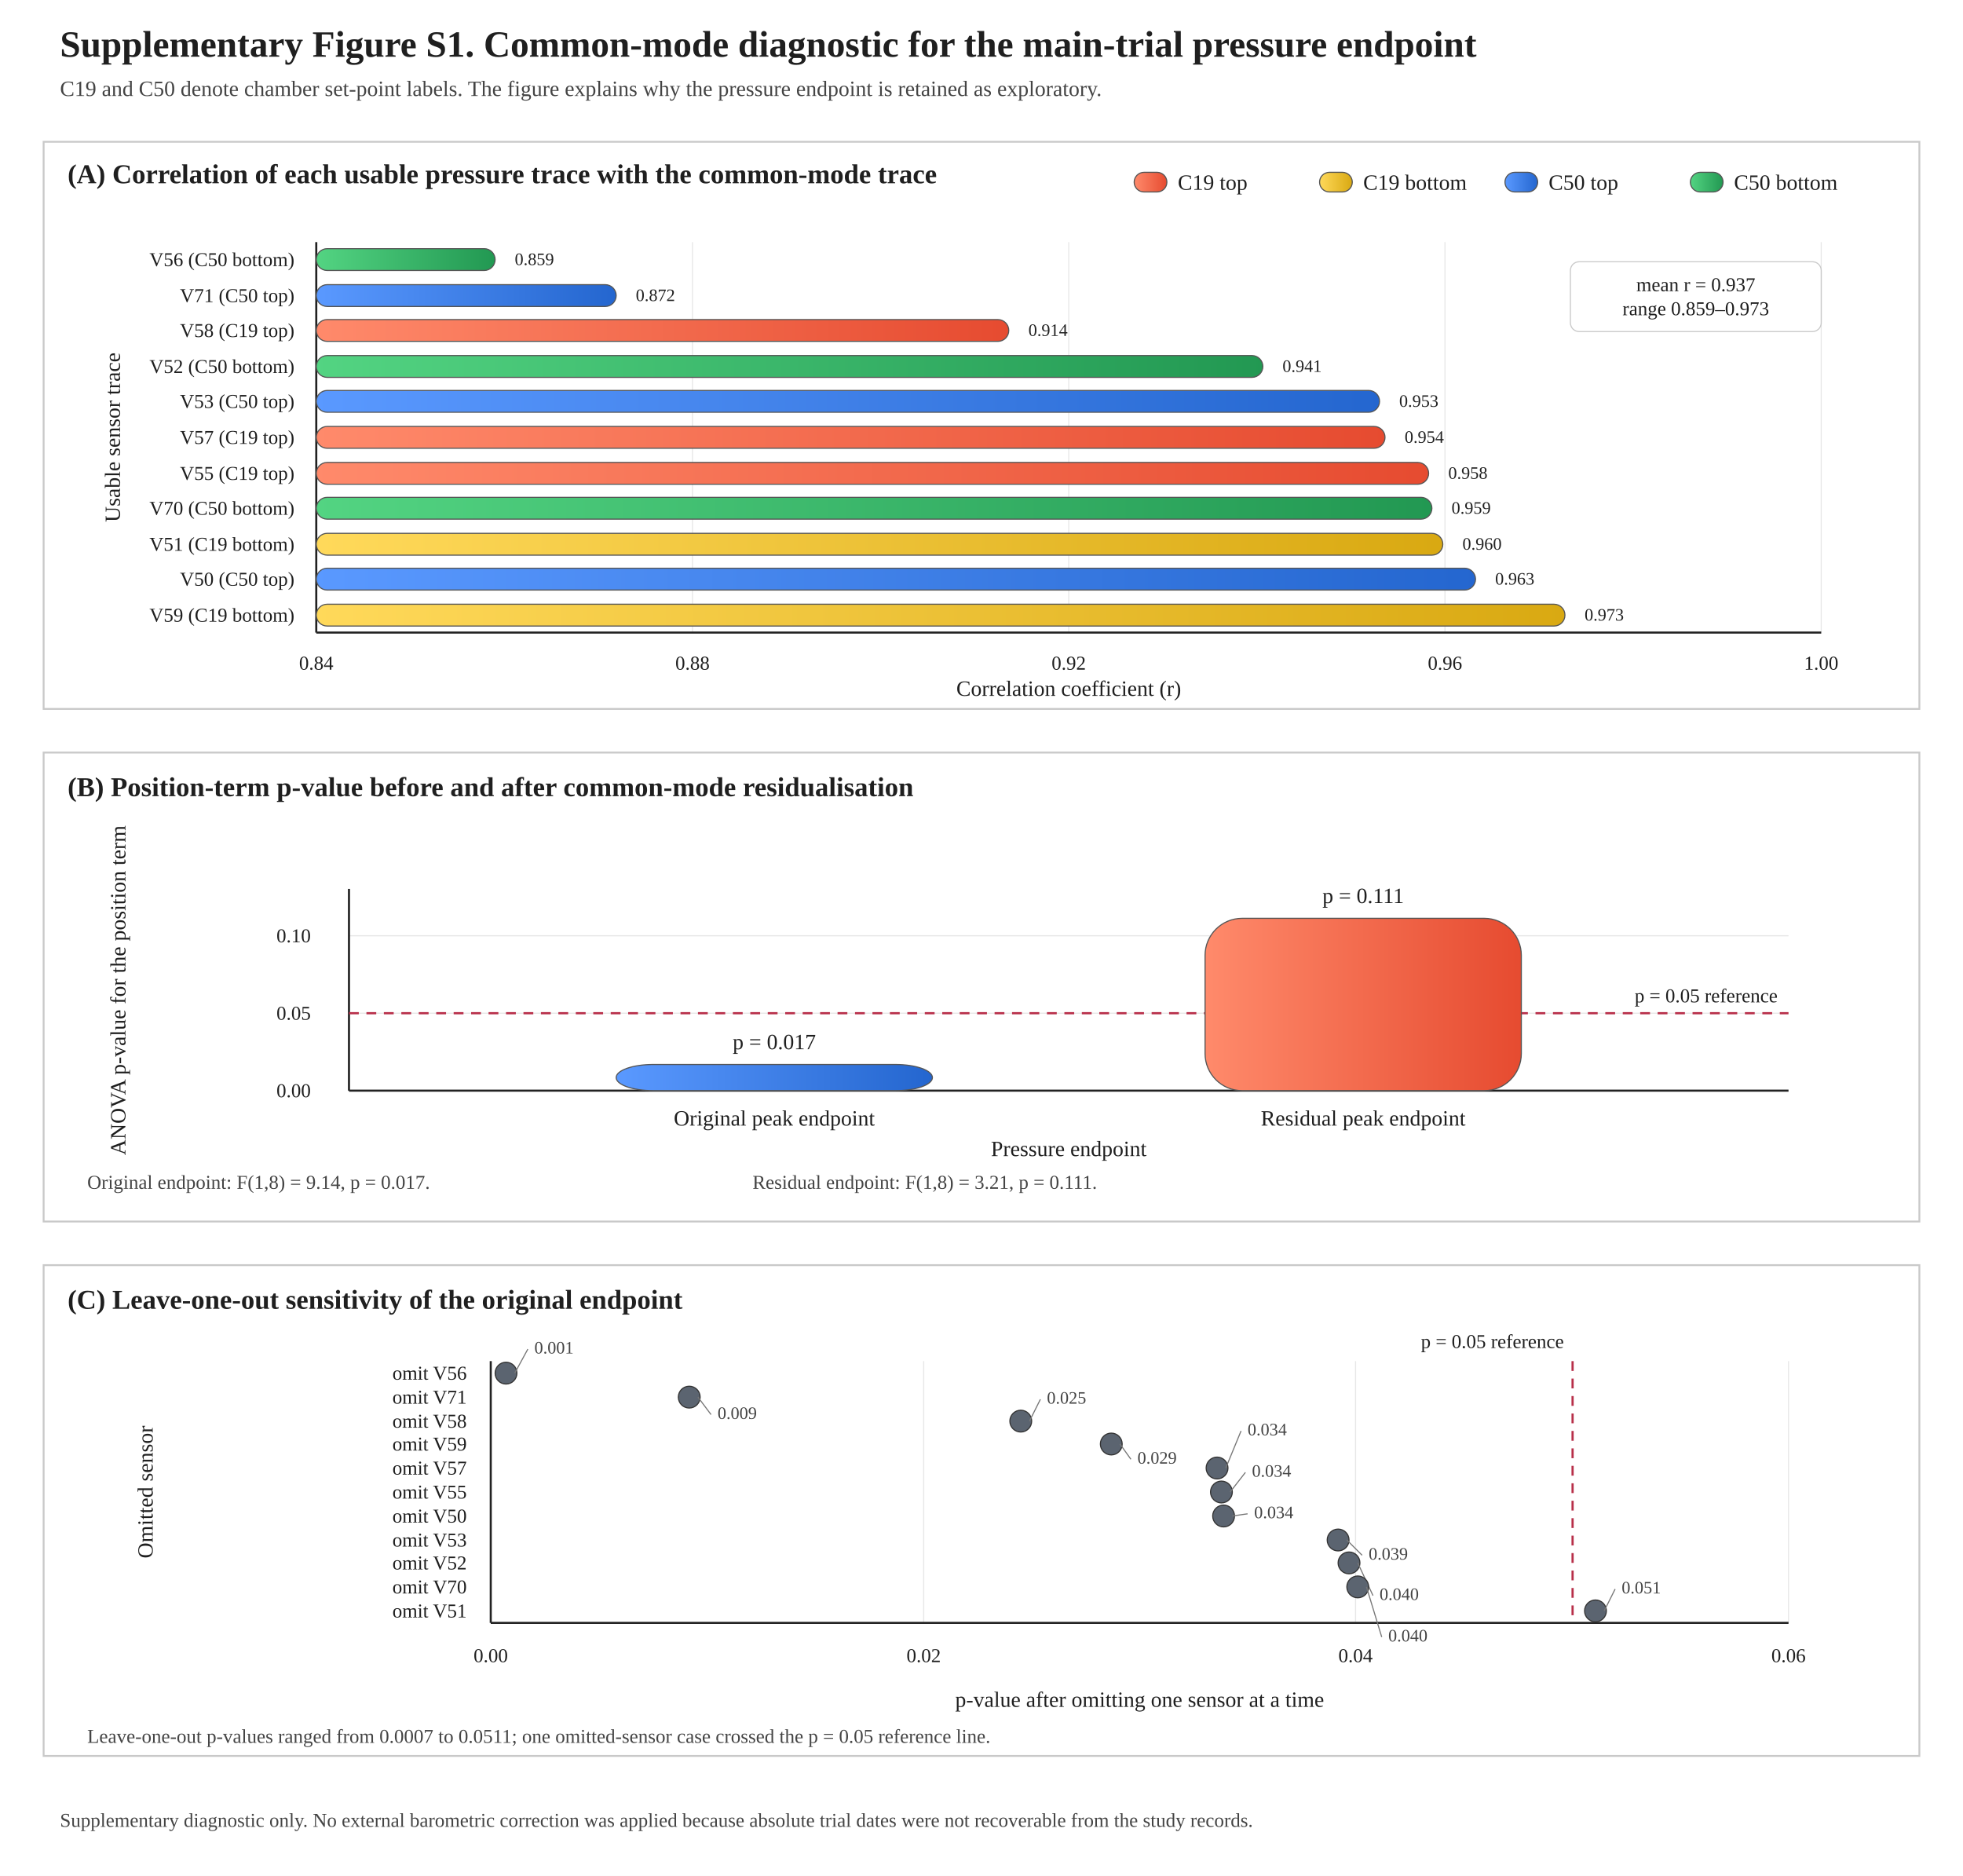
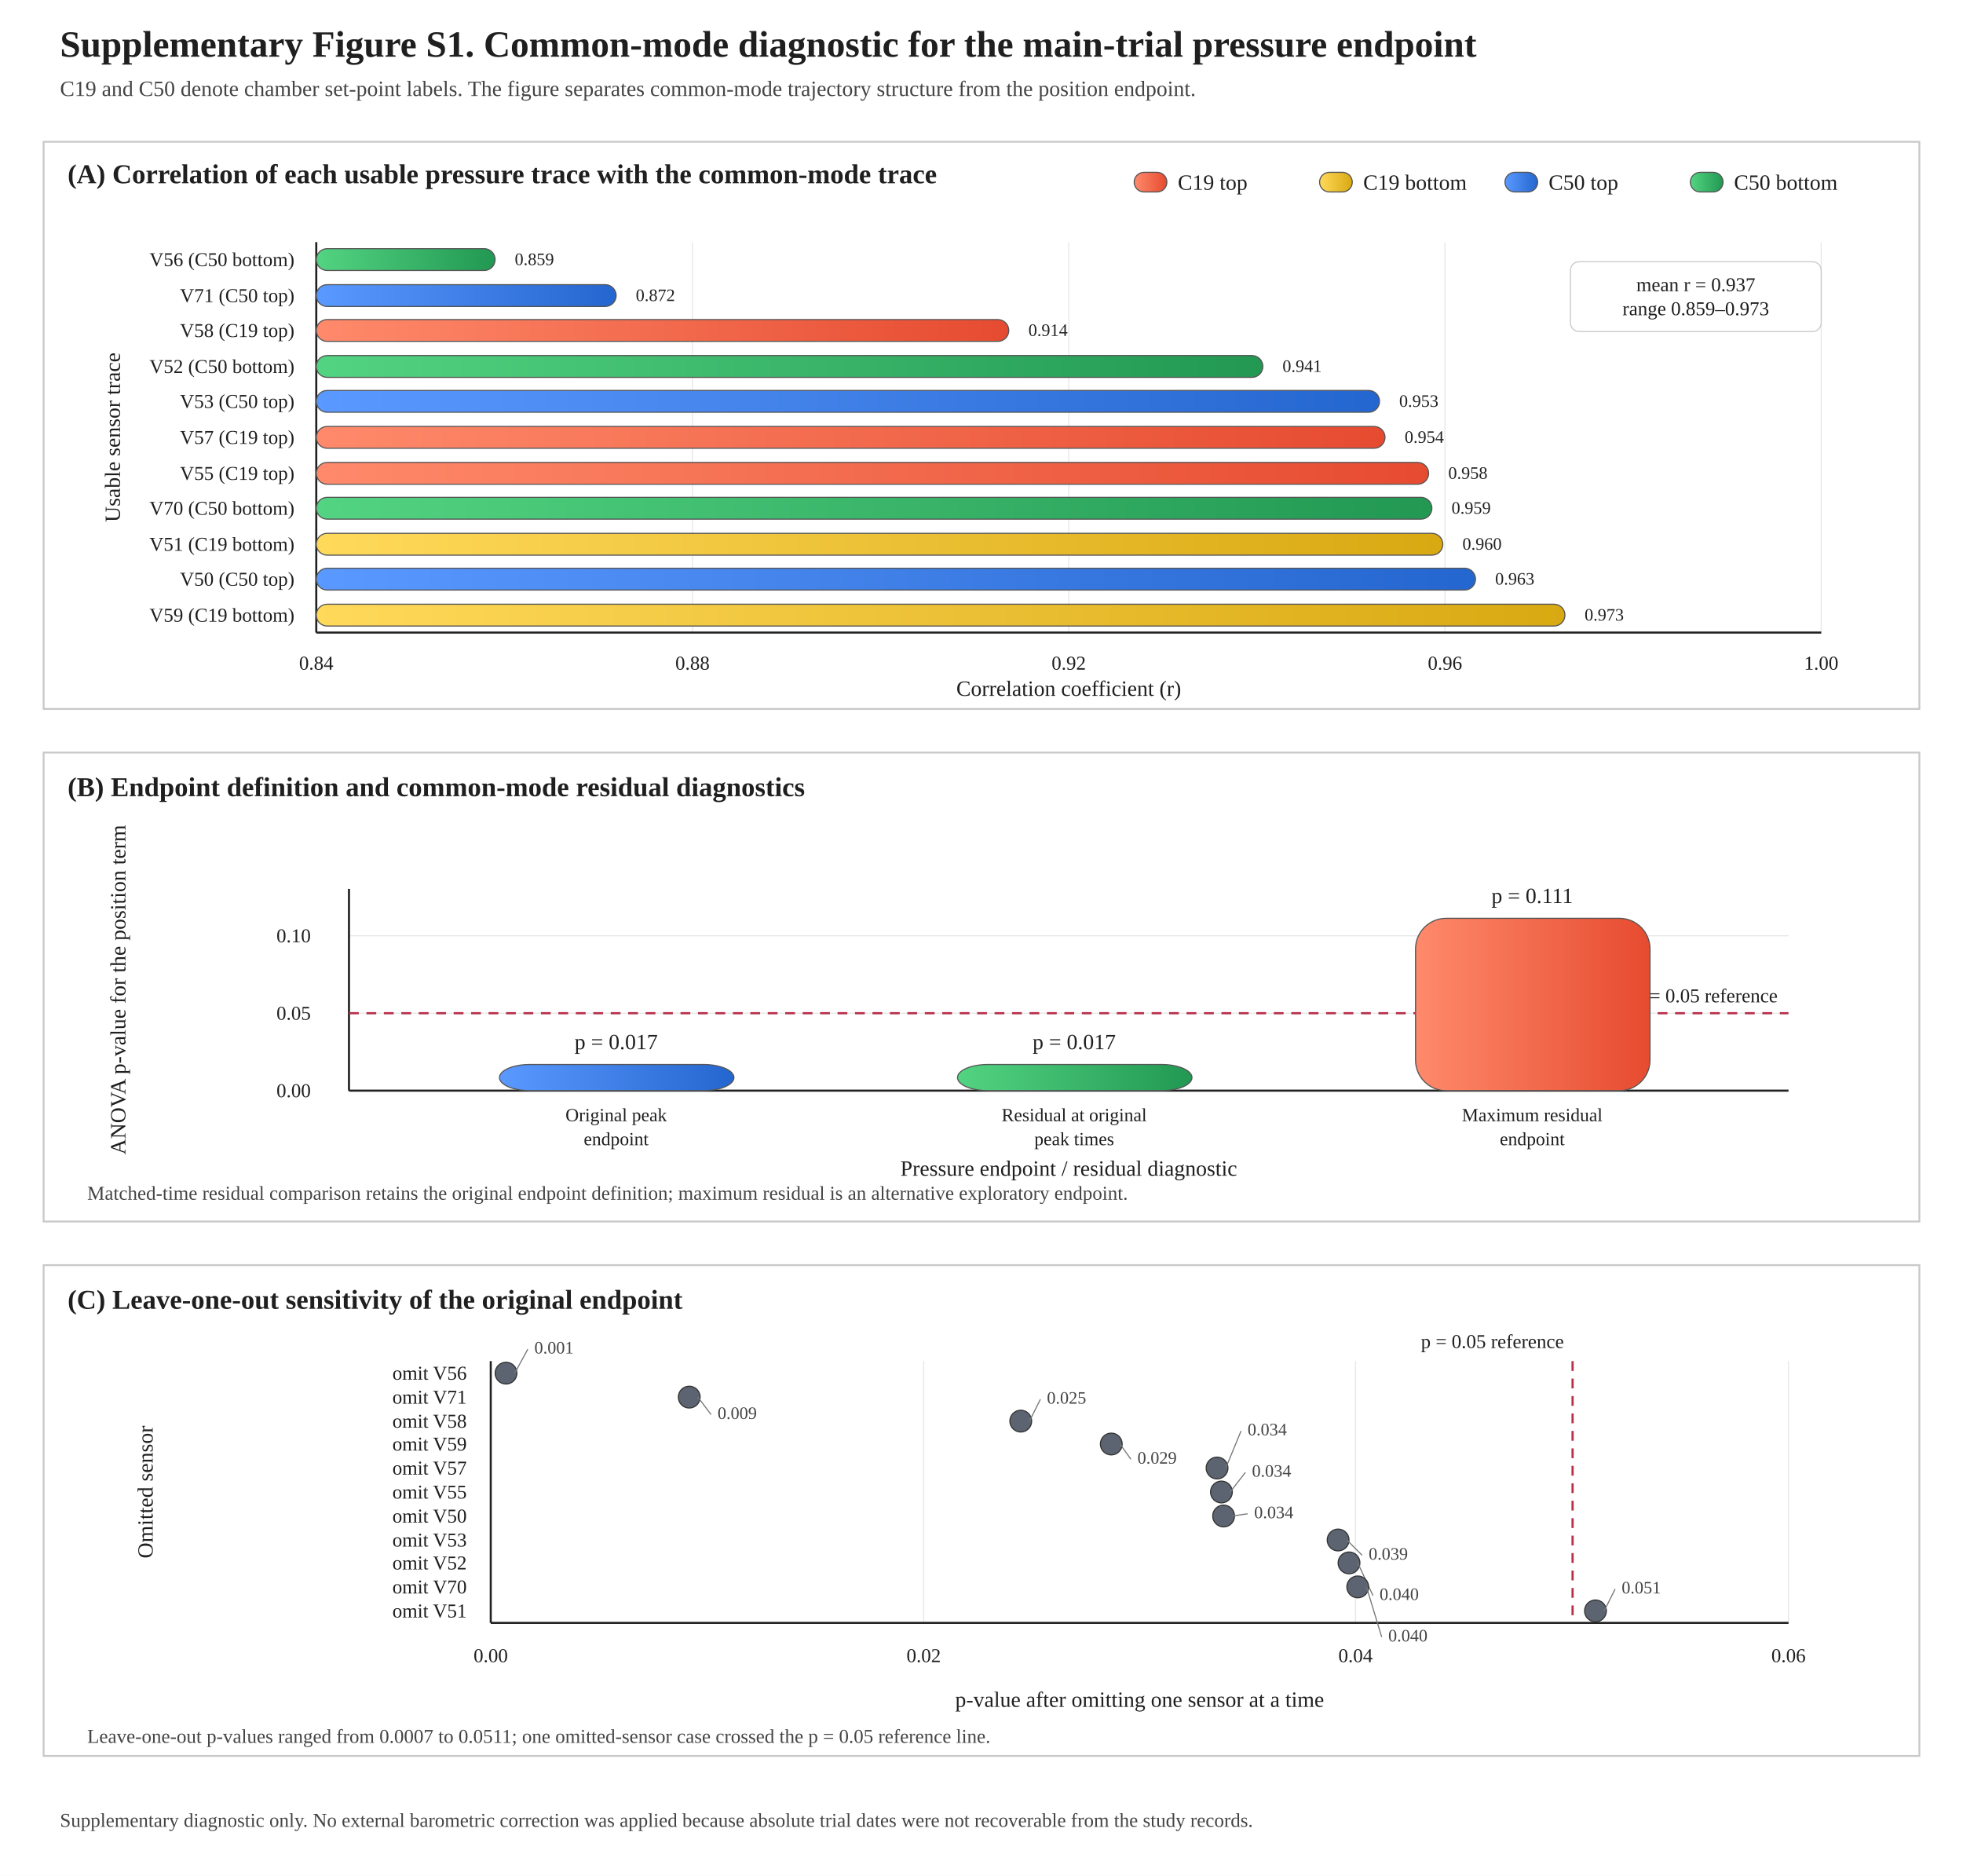
<svg xmlns="http://www.w3.org/2000/svg" width="1800" height="1720" viewBox="0 0 1800 1720">
  <defs>
    <linearGradient id="r" x1="0" x2="1">
      <stop offset="0%" stop-color="#ff8a6b" />
      <stop offset="100%" stop-color="#e64b30" />
    </linearGradient>
    <linearGradient id="y" x1="0" x2="1">
      <stop offset="0%" stop-color="#ffd95a" />
      <stop offset="100%" stop-color="#d9a912" />
    </linearGradient>
    <linearGradient id="bl" x1="0" x2="1">
      <stop offset="0%" stop-color="#5a99ff" />
      <stop offset="100%" stop-color="#2466cf" />
    </linearGradient>
    <linearGradient id="g" x1="0" x2="1">
      <stop offset="0%" stop-color="#53d482" />
      <stop offset="100%" stop-color="#229852" />
    </linearGradient>
+     <linearGradient id="purple" x1="0" x2="1">
+       <stop offset="0%" stop-color="#c89cff" />
+       <stop offset="100%" stop-color="#7c4dcc" />
+     </linearGradient>
  </defs>
  <rect width="1800" height="1720" fill="white" />
-   <style>text{font-family:'Times New Roman',Times,serif;fill:#1f1f1f}.title{font-size:34px;font-weight:bold}.sub{font-size:20px;fill:#444}.panel{font-size:25px;font-weight:bold}.lab{font-size:20px}.tick{font-size:18px}.note{font-size:18px;fill:#444}.ptval{font-size:16px;fill:#444}.barval{font-size:16px;fill:#222}.box{fill:white;stroke:#c9c9c9;stroke-width:1.7}.axis{stroke:#222;stroke-width:1.9}.grid{stroke:#e7e7e7;stroke-width:1}.ref{stroke:#b82f49;stroke-width:2;stroke-dasharray:9 7}.leader{stroke:#777;stroke-width:1}</style>
+   <style>text{font-family:'Times New Roman',Times,serif;fill:#1f1f1f}.title{font-size:34px;font-weight:bold}.sub{font-size:20px;fill:#444}.panel{font-size:25px;font-weight:bold}.lab{font-size:20px}.smalllab{font-size:17px}.tick{font-size:18px}.note{font-size:18px;fill:#444}.ptval{font-size:16px;fill:#444}.barval{font-size:16px;fill:#222}.box{fill:white;stroke:#c9c9c9;stroke-width:1.7}.axis{stroke:#222;stroke-width:1.9}.grid{stroke:#e7e7e7;stroke-width:1}.ref{stroke:#b82f49;stroke-width:2;stroke-dasharray:9 7}.leader{stroke:#777;stroke-width:1}</style>
  <text x="55" y="52" class="title">Supplementary Figure S1. Common-mode diagnostic for the main-trial pressure endpoint</text>
-   <text x="55" y="88" class="sub">C19 and C50 denote chamber set-point labels. The figure explains why the pressure endpoint is retained as exploratory.</text>
+   <text x="55" y="88" class="sub">C19 and C50 denote chamber set-point labels. The figure separates common-mode trajectory structure from the position endpoint.</text>
  <rect x="40" y="130" width="1720" height="520" class="box" />
  <rect x="40" y="690" width="1720" height="430" class="box" />
  <rect x="40" y="1160" width="1720" height="450" class="box" />
  <text x="62" y="168" class="panel">(A) Correlation of each usable pressure trace with the common-mode trace</text>
  <rect x="1040" y="158" width="30" height="18" rx="9" fill="url(#r)" stroke="#555" />
  <text x="1080" y="174" class="lab">C19 top</text>
  <rect x="1210" y="158" width="30" height="18" rx="9" fill="url(#y)" stroke="#555" />
  <text x="1250" y="174" class="lab">C19 bottom</text>
  <rect x="1380" y="158" width="30" height="18" rx="9" fill="url(#bl)" stroke="#555" />
  <text x="1420" y="174" class="lab">C50 top</text>
  <rect x="1550" y="158" width="30" height="18" rx="9" fill="url(#g)" stroke="#555" />
  <text x="1590" y="174" class="lab">C50 bottom</text>
  <line x1="290" y1="222" x2="290" y2="580" class="grid" />
  <text x="290" y="614" text-anchor="middle" class="tick">0.84</text>
  <line x1="635" y1="222" x2="635" y2="580" class="grid" />
  <text x="635" y="614" text-anchor="middle" class="tick">0.88</text>
  <line x1="980" y1="222" x2="980" y2="580" class="grid" />
  <text x="980" y="614" text-anchor="middle" class="tick">0.92</text>
  <line x1="1325" y1="222" x2="1325" y2="580" class="grid" />
  <text x="1325" y="614" text-anchor="middle" class="tick">0.96</text>
  <line x1="1670" y1="222" x2="1670" y2="580" class="grid" />
  <text x="1670" y="614" text-anchor="middle" class="tick">1.00</text>
  <line x1="290" y1="580" x2="1670" y2="580" class="axis" />
  <line x1="290" y1="222" x2="290" y2="580" class="axis" />
-   <text x="980" y="638" text-anchor="middle" class="lab">Correlation coefficient (r)</text>
-   <text x="110" y="401" transform="rotate(-90 110 401)" text-anchor="middle" class="lab">Usable sensor trace</text>
+   <text x="980.0" y="638" text-anchor="middle" class="lab">Correlation coefficient (r)</text>
+   <text x="110" y="401.0" transform="rotate(-90 110 401.0)" text-anchor="middle" class="lab">Usable sensor trace</text>
  <text x="270" y="244" text-anchor="end" class="tick">V56 (C50 bottom)</text>
  <rect x="290" y="228" width="164" height="20" rx="10" fill="url(#g)" stroke="#555" />
  <text x="472" y="243" text-anchor="start" class="barval">0.859</text>
  <text x="270" y="277" text-anchor="end" class="tick">V71 (C50 top)</text>
  <rect x="290" y="261" width="275" height="20" rx="10" fill="url(#bl)" stroke="#555" />
  <text x="583" y="276" text-anchor="start" class="barval">0.872</text>
  <text x="270" y="309" text-anchor="end" class="tick">V58 (C19 top)</text>
  <rect x="290" y="293" width="635" height="20" rx="10" fill="url(#r)" stroke="#555" />
  <text x="943" y="308" text-anchor="start" class="barval">0.914</text>
  <text x="270" y="342" text-anchor="end" class="tick">V52 (C50 bottom)</text>
  <rect x="290" y="326" width="868" height="20" rx="10" fill="url(#g)" stroke="#555" />
  <text x="1176" y="341" text-anchor="start" class="barval">0.941</text>
  <text x="270" y="374" text-anchor="end" class="tick">V53 (C50 top)</text>
  <rect x="290" y="358" width="975" height="20" rx="10" fill="url(#bl)" stroke="#555" />
  <text x="1283" y="373" text-anchor="start" class="barval">0.953</text>
  <text x="270" y="407" text-anchor="end" class="tick">V57 (C19 top)</text>
  <rect x="290" y="391" width="980" height="20" rx="10" fill="url(#r)" stroke="#555" />
  <text x="1288" y="406" text-anchor="start" class="barval">0.954</text>
  <text x="270" y="440" text-anchor="end" class="tick">V55 (C19 top)</text>
  <rect x="290" y="424" width="1020" height="20" rx="10" fill="url(#r)" stroke="#555" />
  <text x="1328" y="439" text-anchor="start" class="barval">0.958</text>
  <text x="270" y="472" text-anchor="end" class="tick">V70 (C50 bottom)</text>
  <rect x="290" y="456" width="1023" height="20" rx="10" fill="url(#g)" stroke="#555" />
  <text x="1331" y="471" text-anchor="start" class="barval">0.959</text>
  <text x="270" y="505" text-anchor="end" class="tick">V51 (C19 bottom)</text>
  <rect x="290" y="489" width="1033" height="20" rx="10" fill="url(#y)" stroke="#555" />
  <text x="1341" y="504" text-anchor="start" class="barval">0.960</text>
  <text x="270" y="537" text-anchor="end" class="tick">V50 (C50 top)</text>
  <rect x="290" y="521" width="1063" height="20" rx="10" fill="url(#bl)" stroke="#555" />
  <text x="1371" y="536" text-anchor="start" class="barval">0.963</text>
  <text x="270" y="570" text-anchor="end" class="tick">V59 (C19 bottom)</text>
  <rect x="290" y="554" width="1145" height="20" rx="10" fill="url(#y)" stroke="#555" />
  <text x="1453" y="569" text-anchor="start" class="barval">0.973</text>
  <rect x="1440" y="240" width="230" height="64" rx="8" fill="white" stroke="#c9c9c9" />
  <text x="1555" y="267" text-anchor="middle" class="tick">mean r = 0.937</text>
  <text x="1555" y="289" text-anchor="middle" class="tick">range 0.859–0.973</text>
-   <text x="62" y="730" class="panel">(B) Position-term p-value before and after common-mode residualisation</text>
+   <text x="62" y="730" class="panel">(B) Endpoint definition and common-mode residual diagnostics</text>
  <line x1="320" y1="1000" x2="1640" y2="1000" class="grid" />
  <text x="285" y="1006" text-anchor="end" class="tick">0.00</text>
  <line x1="320" y1="929" x2="1640" y2="929" class="grid" />
  <text x="285" y="935" text-anchor="end" class="tick">0.05</text>
  <line x1="320" y1="858" x2="1640" y2="858" class="grid" />
  <text x="285" y="864" text-anchor="end" class="tick">0.10</text>
  <line x1="320" y1="815" x2="320" y2="1000" class="axis" />
  <line x1="320" y1="1000" x2="1640" y2="1000" class="axis" />
  <line x1="320" y1="929" x2="1640" y2="929" class="ref" />
  <text x="1630" y="919" text-anchor="end" class="tick" fill="#b82f49">p = 0.05 reference</text>
-   <text x="980" y="1060" text-anchor="middle" class="lab">Pressure endpoint</text>
-   <text x="115" y="908" transform="rotate(-90 115 908)" text-anchor="middle" class="lab">ANOVA p-value for the position term</text>
-   <rect x="565" y="976" width="290" height="24" rx="34" fill="url(#bl)" stroke="#555" />
-   <text x="710" y="962" text-anchor="middle" class="lab">p = 0.017</text>
-   <text x="710" y="1032" text-anchor="middle" class="lab">Original peak endpoint</text>
-   <rect x="1105" y="842" width="290" height="158" rx="34" fill="url(#r)" stroke="#555" />
-   <text x="1250" y="828" text-anchor="middle" class="lab">p = 0.111</text>
-   <text x="1250" y="1032" text-anchor="middle" class="lab">Residual peak endpoint</text>
-   <text x="80" y="1090" class="note">Original endpoint: F(1,8) = 9.14, p = 0.017.</text>
-   <text x="690" y="1090" class="note">Residual endpoint: F(1,8) = 3.21, p = 0.111.</text>
+   <text x="980.0" y="1078" text-anchor="middle" class="lab">Pressure endpoint / residual diagnostic</text>
+   <text x="115" y="907.5" transform="rotate(-90 115 907.5)" text-anchor="middle" class="lab">ANOVA p-value for the position term</text>
+   <rect x="458" y="976" width="215" height="24" rx="28" fill="url(#bl)" stroke="#555" />
+   <text x="565" y="962" text-anchor="middle" class="lab">p = 0.017</text>
+   <text x="565" y="1028" text-anchor="middle" class="smalllab">Original peak</text>
+   <text x="565" y="1050" text-anchor="middle" class="smalllab">endpoint</text>
+   <rect x="878" y="976" width="215" height="24" rx="28" fill="url(#g)" stroke="#555" />
+   <text x="985" y="962" text-anchor="middle" class="lab">p = 0.017</text>
+   <text x="985" y="1028" text-anchor="middle" class="smalllab">Residual at original</text>
+   <text x="985" y="1050" text-anchor="middle" class="smalllab">peak times</text>
+   <rect x="1298" y="842" width="215" height="158" rx="28" fill="url(#r)" stroke="#555" />
+   <text x="1405" y="828" text-anchor="middle" class="lab">p = 0.111</text>
+   <text x="1405" y="1028" text-anchor="middle" class="smalllab">Maximum residual</text>
+   <text x="1405" y="1050" text-anchor="middle" class="smalllab">endpoint</text>
+   <text x="80" y="1100" class="note">Matched-time residual comparison retains the original endpoint definition; maximum residual is an alternative exploratory endpoint.</text>
  <text x="62" y="1200" class="panel">(C) Leave-one-out sensitivity of the original endpoint</text>
  <line x1="450" y1="1248" x2="450" y2="1488" class="grid" />
  <text x="450" y="1524" text-anchor="middle" class="tick">0.00</text>
  <line x1="847" y1="1248" x2="847" y2="1488" class="grid" />
  <text x="847" y="1524" text-anchor="middle" class="tick">0.02</text>
  <line x1="1243" y1="1248" x2="1243" y2="1488" class="grid" />
  <text x="1243" y="1524" text-anchor="middle" class="tick">0.04</text>
  <line x1="1640" y1="1248" x2="1640" y2="1488" class="grid" />
  <text x="1640" y="1524" text-anchor="middle" class="tick">0.06</text>
  <line x1="450" y1="1248" x2="450" y2="1488" class="axis" />
  <line x1="450" y1="1488" x2="1640" y2="1488" class="axis" />
  <line x1="1442" y1="1248" x2="1442" y2="1488" class="ref" />
  <text x="1434" y="1236" text-anchor="end" class="tick" fill="#b82f49">p = 0.05 reference</text>
-   <text x="1045" y="1565" text-anchor="middle" class="lab">p-value after omitting one sensor at a time</text>
-   <text x="140" y="1368" transform="rotate(-90 140 1368)" text-anchor="middle" class="lab">Omitted sensor</text>
+   <text x="1045.0" y="1565" text-anchor="middle" class="lab">p-value after omitting one sensor at a time</text>
+   <text x="140" y="1368.0" transform="rotate(-90 140 1368.0)" text-anchor="middle" class="lab">Omitted sensor</text>
  <text x="428" y="1265" text-anchor="end" class="tick">omit V56</text>
  <circle cx="464" cy="1259" r="10" fill="#5b6470" stroke="#333" />
  <line x1="472" y1="1259" x2="484" y2="1237" class="leader" />
  <text x="490" y="1241" text-anchor="start" class="ptval">0.001</text>
  <text x="428" y="1287" text-anchor="end" class="tick">omit V71</text>
  <circle cx="632" cy="1281" r="10" fill="#5b6470" stroke="#333" />
  <line x1="640" y1="1281" x2="652" y2="1297" class="leader" />
  <text x="658" y="1301" text-anchor="start" class="ptval">0.009</text>
  <text x="428" y="1309" text-anchor="end" class="tick">omit V58</text>
  <circle cx="936" cy="1303" r="10" fill="#5b6470" stroke="#333" />
  <line x1="944" y1="1303" x2="954" y2="1283" class="leader" />
  <text x="960" y="1287" text-anchor="start" class="ptval">0.025</text>
  <text x="428" y="1330" text-anchor="end" class="tick">omit V59</text>
  <circle cx="1019" cy="1324" r="10" fill="#5b6470" stroke="#333" />
  <line x1="1027" y1="1324" x2="1037" y2="1338" class="leader" />
  <text x="1043" y="1342" text-anchor="start" class="ptval">0.029</text>
  <text x="428" y="1352" text-anchor="end" class="tick">omit V57</text>
  <circle cx="1116" cy="1346" r="10" fill="#5b6470" stroke="#333" />
  <line x1="1124" y1="1346" x2="1138" y2="1312" class="leader" />
  <text x="1144" y="1316" text-anchor="start" class="ptval">0.034</text>
  <text x="428" y="1374" text-anchor="end" class="tick">omit V55</text>
  <circle cx="1120" cy="1368" r="10" fill="#5b6470" stroke="#333" />
  <line x1="1128" y1="1368" x2="1142" y2="1350" class="leader" />
  <text x="1148" y="1354" text-anchor="start" class="ptval">0.034</text>
  <text x="428" y="1396" text-anchor="end" class="tick">omit V50</text>
  <circle cx="1122" cy="1390" r="10" fill="#5b6470" stroke="#333" />
  <line x1="1130" y1="1390" x2="1144" y2="1388" class="leader" />
  <text x="1150" y="1392" text-anchor="start" class="ptval">0.034</text>
  <text x="428" y="1418" text-anchor="end" class="tick">omit V53</text>
  <circle cx="1227" cy="1412" r="10" fill="#5b6470" stroke="#333" />
  <line x1="1235" y1="1412" x2="1249" y2="1426" class="leader" />
  <text x="1255" y="1430" text-anchor="start" class="ptval">0.039</text>
  <text x="428" y="1439" text-anchor="end" class="tick">omit V52</text>
  <circle cx="1237" cy="1433" r="10" fill="#5b6470" stroke="#333" />
  <line x1="1245" y1="1433" x2="1259" y2="1463" class="leader" />
  <text x="1265" y="1467" text-anchor="start" class="ptval">0.040</text>
  <text x="428" y="1461" text-anchor="end" class="tick">omit V70</text>
  <circle cx="1245" cy="1455" r="10" fill="#5b6470" stroke="#333" />
  <line x1="1253" y1="1455" x2="1267" y2="1501" class="leader" />
  <text x="1273" y="1505" text-anchor="start" class="ptval">0.040</text>
  <text x="428" y="1483" text-anchor="end" class="tick">omit V51</text>
  <circle cx="1463" cy="1477" r="10" fill="#5b6470" stroke="#333" />
  <line x1="1471" y1="1477" x2="1481" y2="1457" class="leader" />
  <text x="1487" y="1461" text-anchor="start" class="ptval">0.051</text>
  <text x="80" y="1598" class="note">Leave-one-out p-values ranged from 0.0007 to 0.0511; one omitted-sensor case crossed the p = 0.05 reference line.</text>
  <text x="55" y="1675" class="note">Supplementary diagnostic only. No external barometric correction was applied because absolute trial dates were not recoverable from the study records.</text>
</svg>
